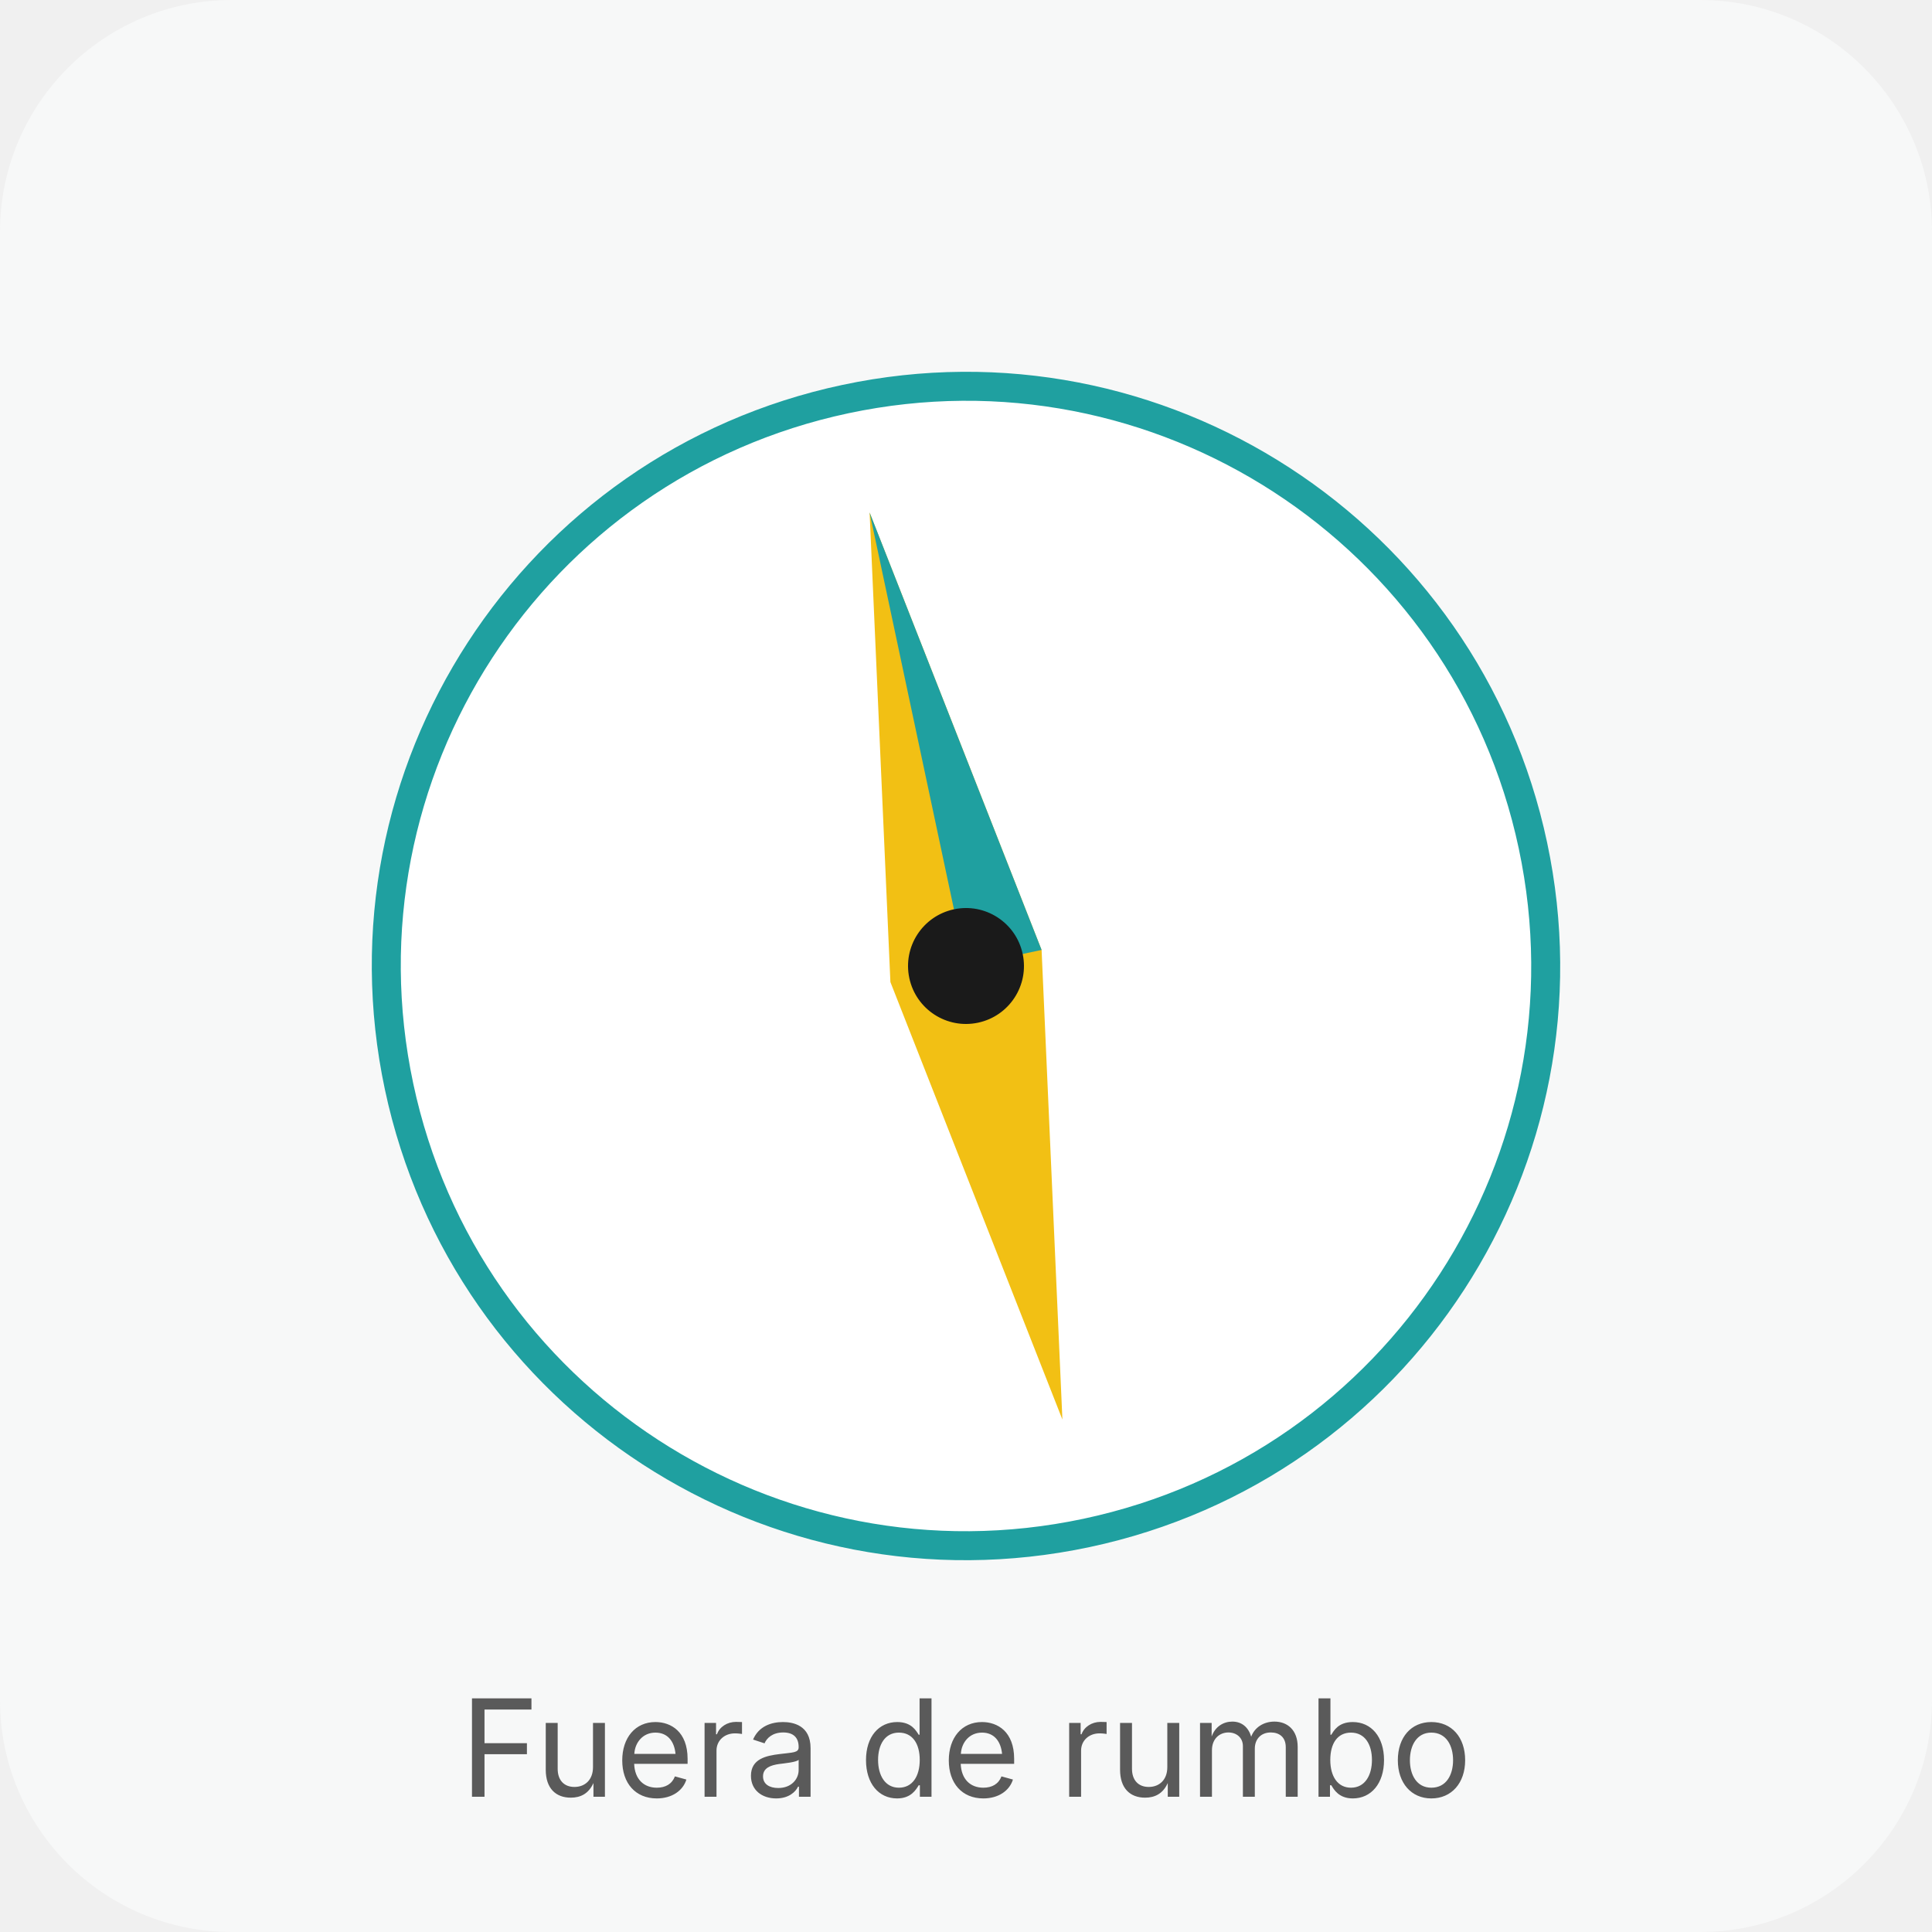
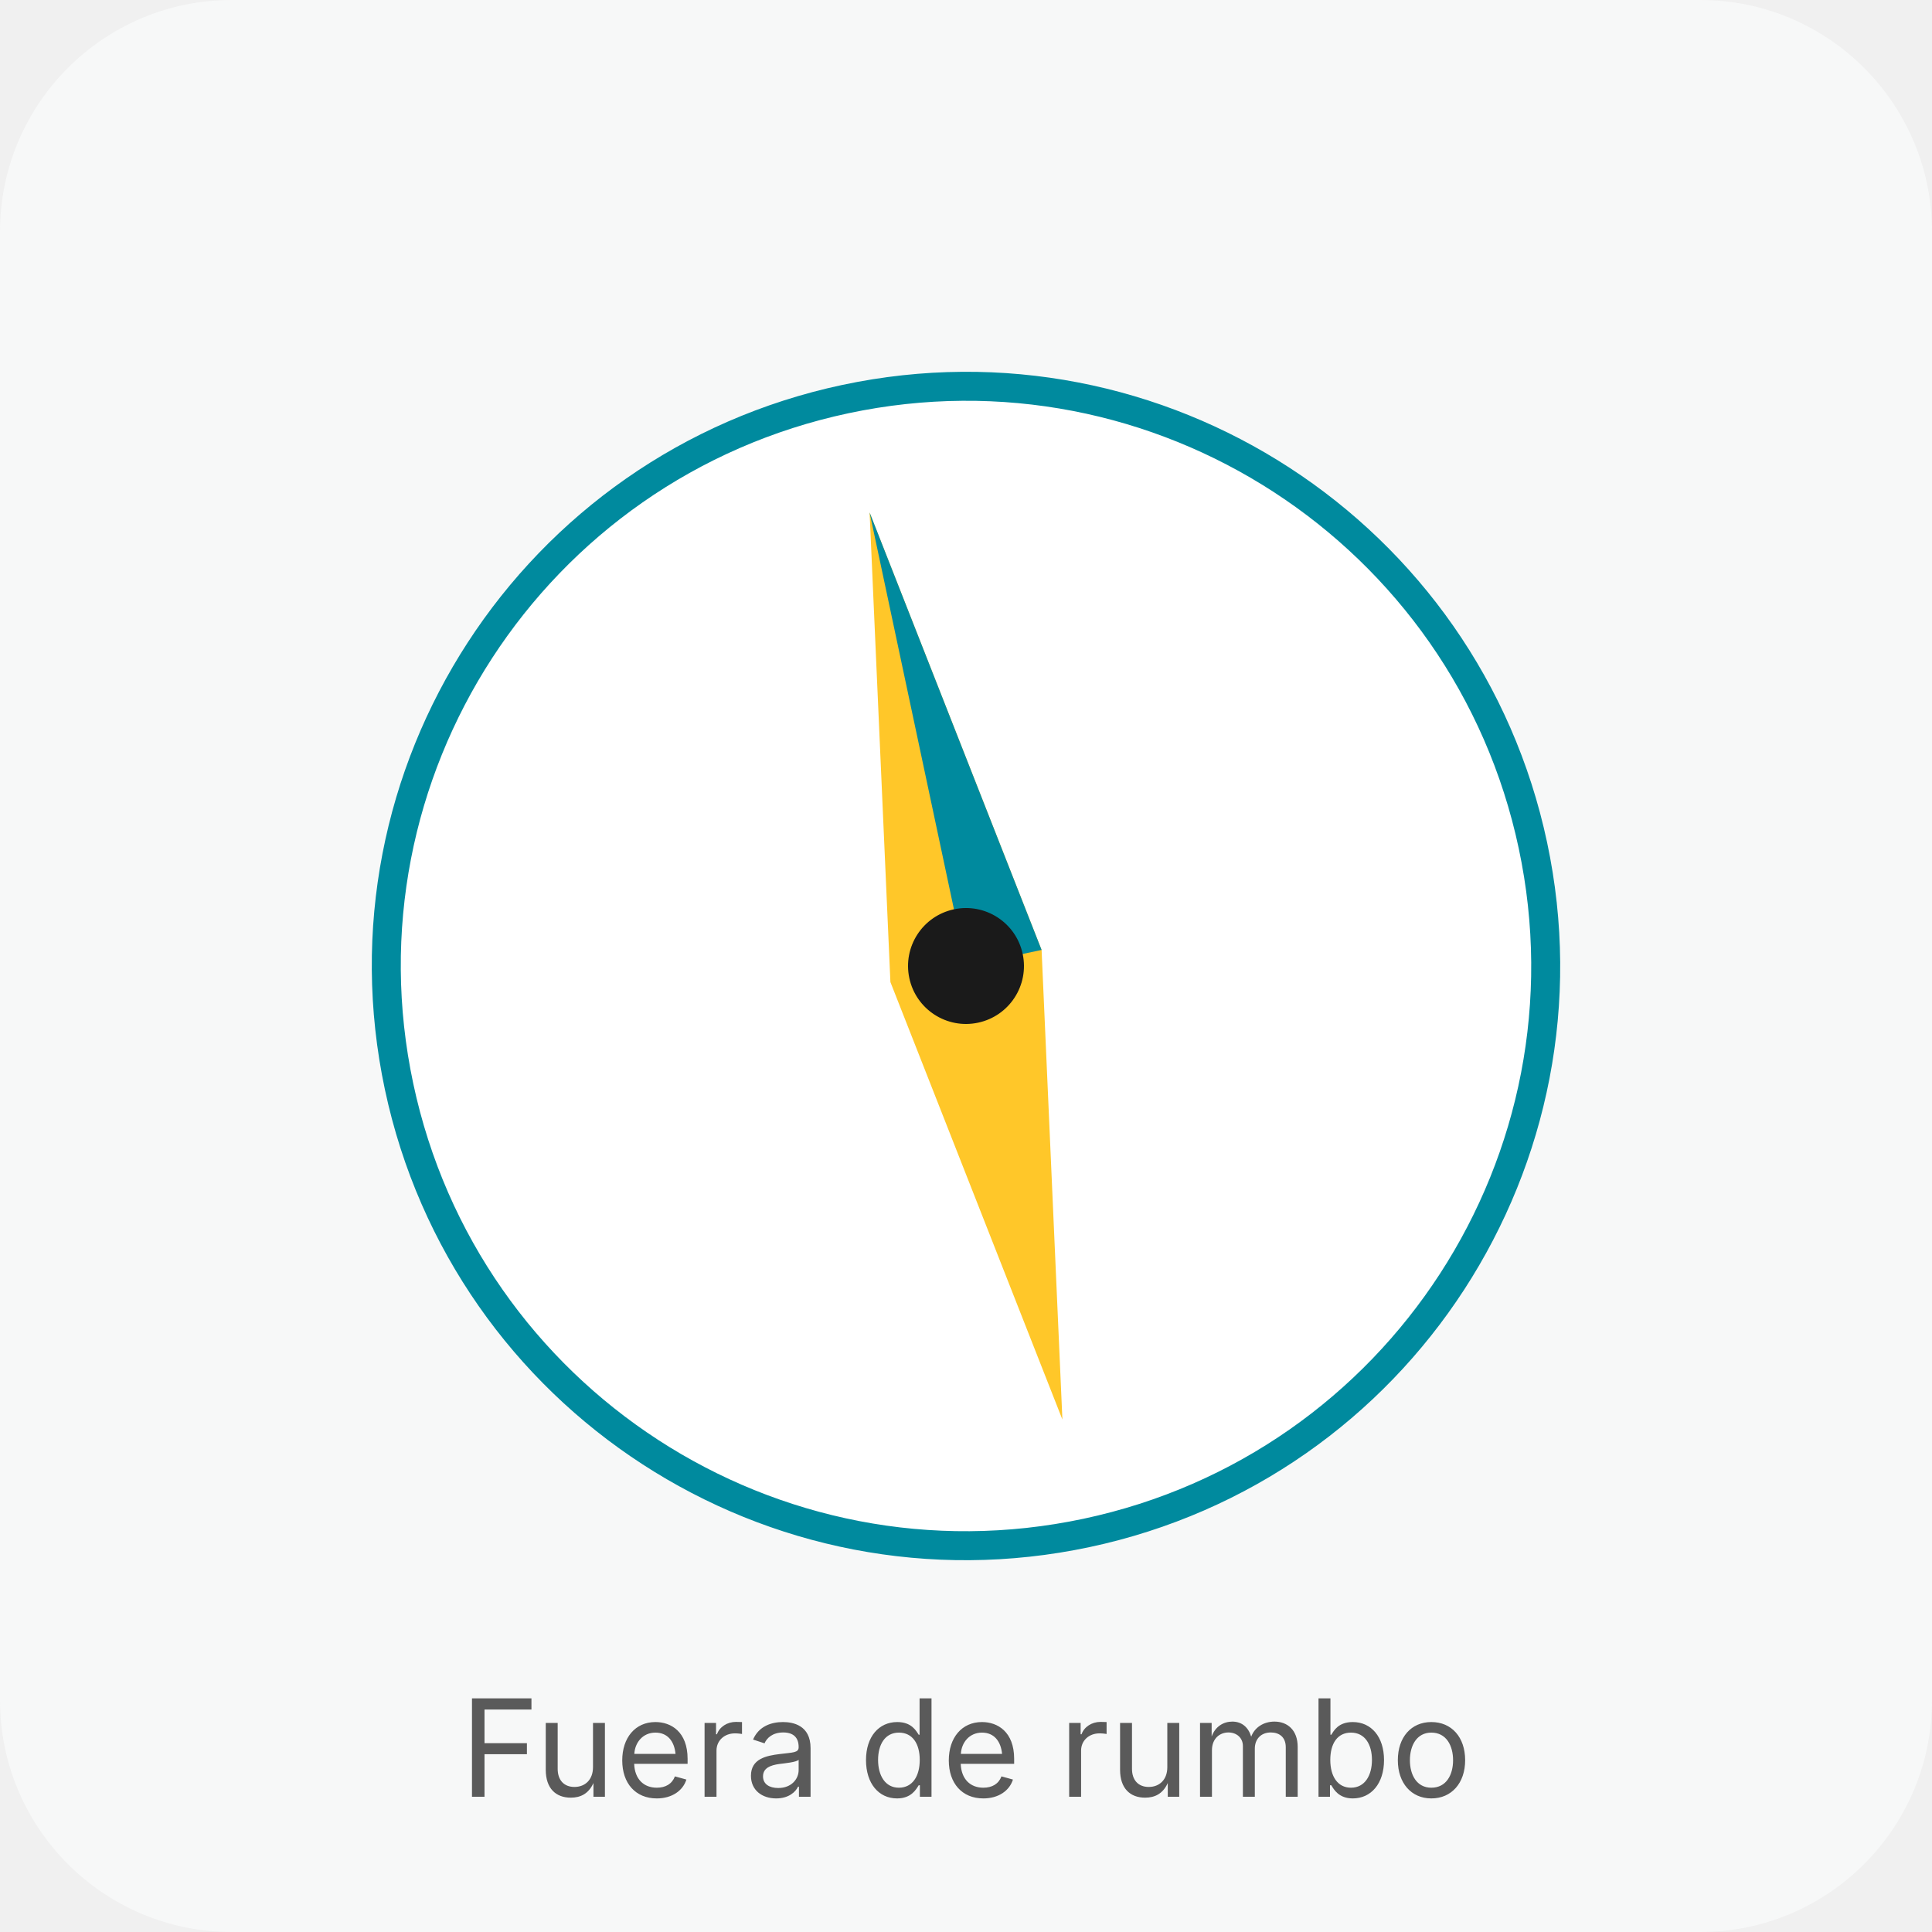
<svg xmlns="http://www.w3.org/2000/svg" viewBox="0 0 200 200" role="img">
  <rect width="200" height="200" rx="24" fill="#F7F8F8" />
  <g transform="rotate(-12 100 100)">
-     <circle cx="100" cy="100" r="60" fill="#FFFFFF" stroke="#1FA0A0" stroke-width="3" />
-     <polygon points="100,52 108,100 100,148 92,100" fill="#F2C014" />
-     <polygon points="100,52 108,100 100,100" fill="#1FA0A0" />
+     <circle cx="100" cy="100" r="60" fill="#FFFFFF" stroke="#008A9E" stroke-width="3" />
+     <polygon points="100,52 108,100 100,148 92,100" fill="#FFC729" />
+     <polygon points="100,52 108,100 100,100" fill="#008A9E" />
    <circle cx="100" cy="100" r="6" fill="#1A1A1A" />
  </g>
  <text x="100" y="186" text-anchor="middle" font-family="Inter, sans-serif" font-size="14" fill="#5A5A5A">Fuera de rumbo</text>
</svg>
